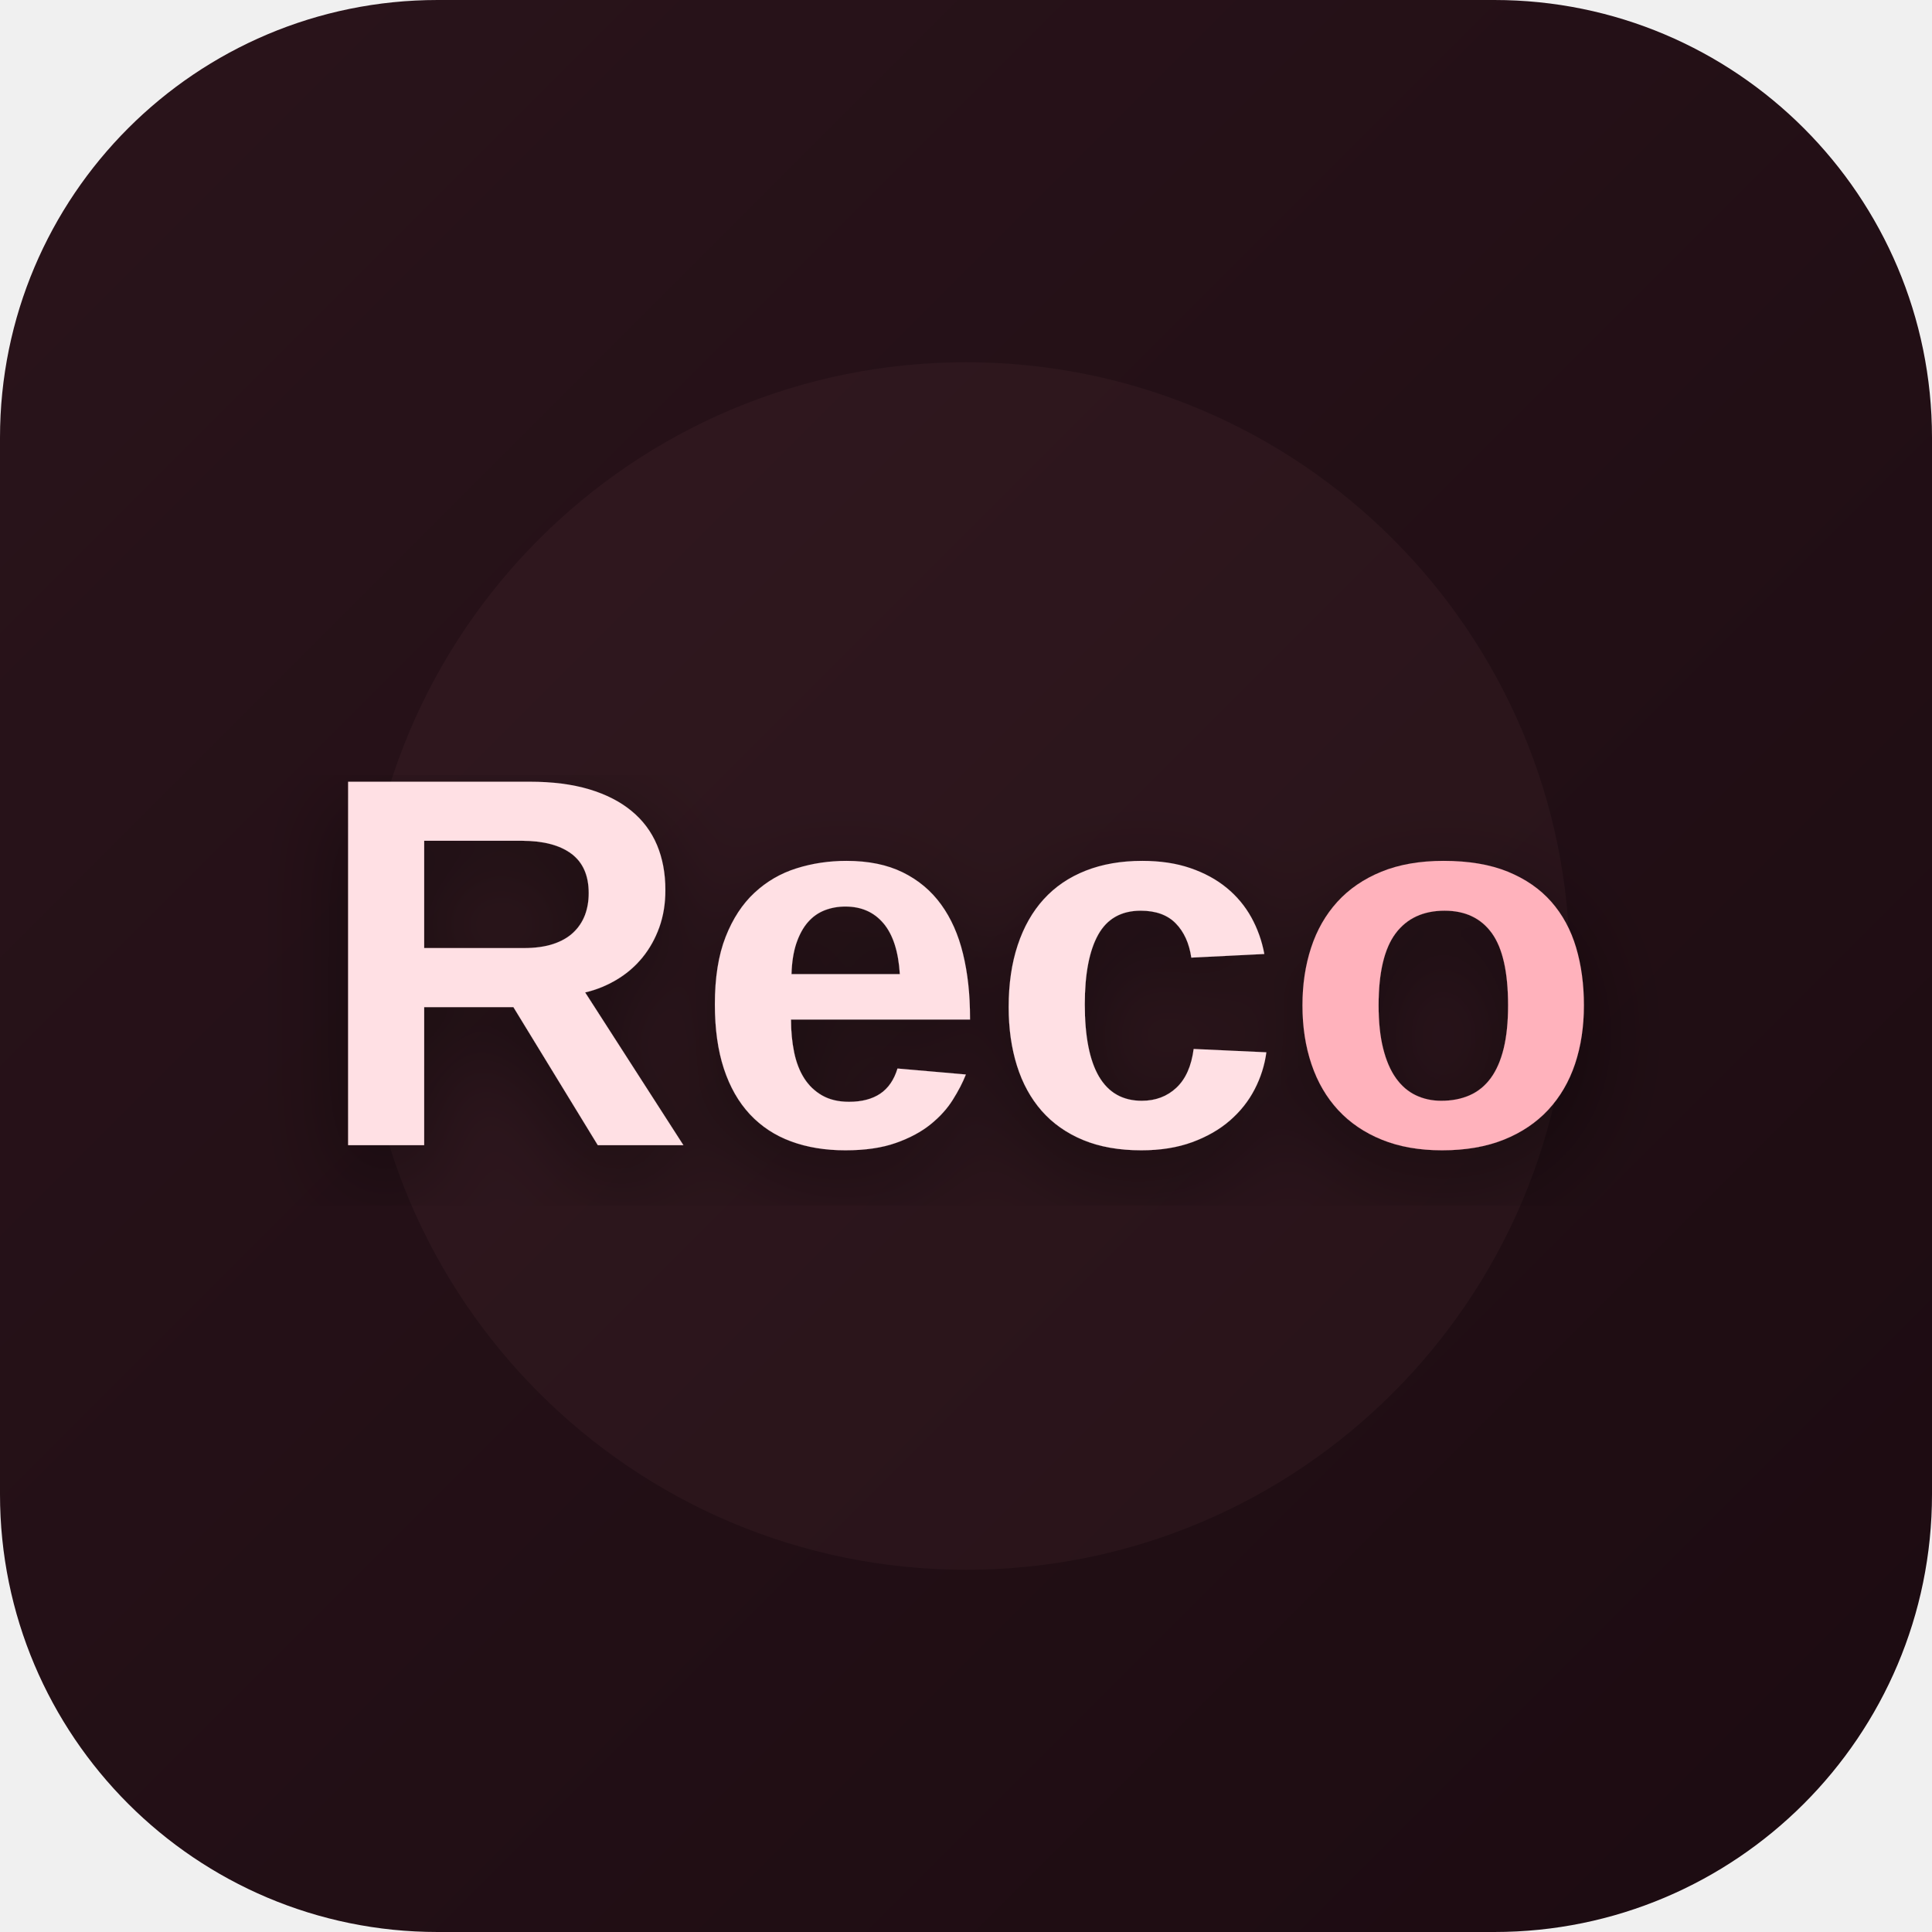
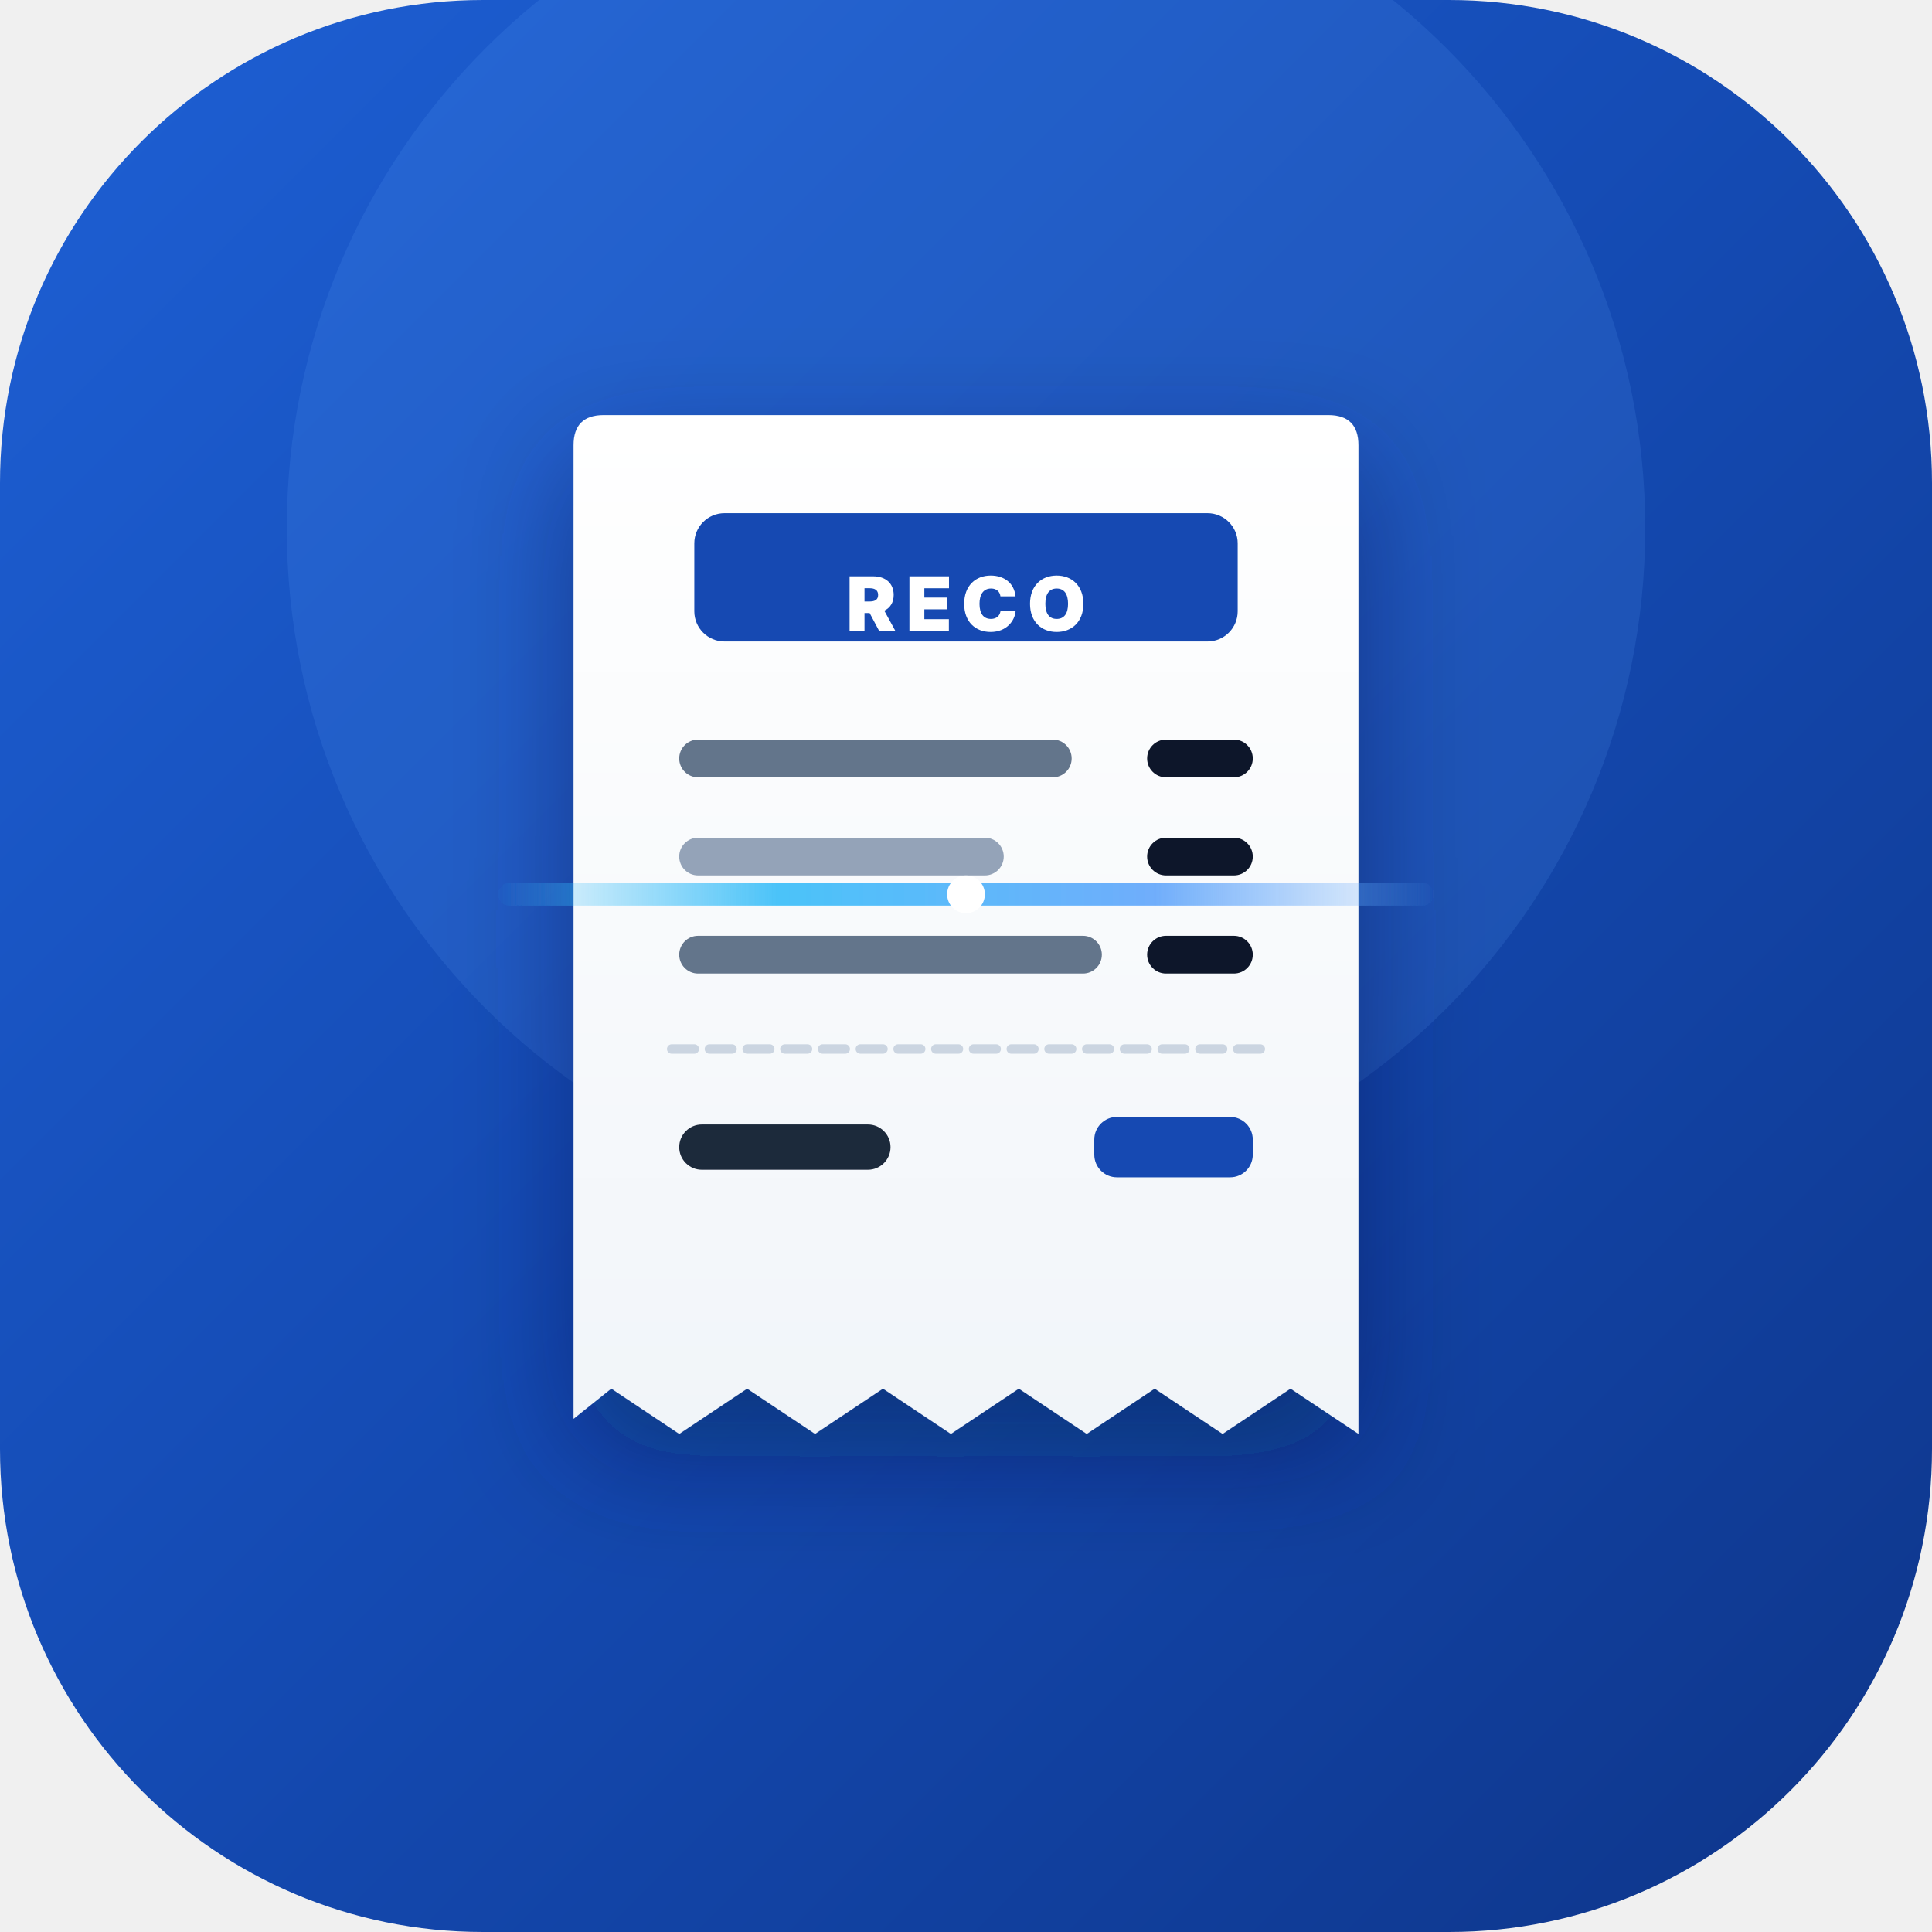
<svg xmlns="http://www.w3.org/2000/svg" viewBox="0 0 512 512" width="512" height="512">
  <defs>
-     <linearGradient id="bgDark" x1="0%" y1="0%" x2="100%" y2="100%">
-       <stop offset="0%" stop-color="#2a141b" />
-       <stop offset="100%" stop-color="#1c0b11" />
+     <linearGradient id="lightBg" x1="0%" y1="0%" x2="100%" y2="100%">
+       <stop offset="0%" stop-color="#1E60D5" />
+       <stop offset="50%" stop-color="#144AB2" />
+       <stop offset="100%" stop-color="#0E3589" />
    </linearGradient>
-     <filter id="shadowDark" x="-10%" y="-10%" width="125%" height="125%">
-       <feDropShadow dx="0" dy="8" stdDeviation="12" flood-color="#000000" flood-opacity="0.45" />
+     <linearGradient id="receiptGradLight" x1="0%" y1="0%" x2="0%" y2="100%">
+       <stop offset="0%" stop-color="#FFFFFF" />
+       <stop offset="100%" stop-color="#F1F5F9" />
+     </linearGradient>
+     <linearGradient id="accentBeamLight" x1="0%" y1="0%" x2="100%" y2="0%">
+       <stop offset="0%" stop-color="#38BDF8" stop-opacity="0" />
+       <stop offset="30%" stop-color="#38BDF8" stop-opacity="0.9" />
+       <stop offset="70%" stop-color="#60A5FA" stop-opacity="0.9" />
+       <stop offset="100%" stop-color="#60A5FA" stop-opacity="0" />
+     </linearGradient>
+     <filter id="cardShadowLight" x="-20%" y="-20%" width="140%" height="140%">
+       <feDropShadow dx="0" dy="12" stdDeviation="16" flood-color="#071940" flood-opacity="0.4" />
    </filter>
  </defs>
-   <rect width="512" height="512" rx="116" fill="url(#bgDark)" />
-   <circle cx="256" cy="256" r="160" fill="#ffb2bc" fill-opacity="0.04" />
-   <g filter="url(#shadowDark)">
-     <path d="M181.11 303.48L158.42 303.48L136.06 266.90L112.41 266.90L112.41 303.48L92.25 303.48L92.25 207.16L140.37 207.16Q149.39 207.16 156.13 209.17Q162.86 211.19 167.37 214.92Q171.88 218.64 174.11 223.94Q176.33 229.24 176.33 235.87Q176.33 241.27 174.72 245.75Q173.11 250.22 170.28 253.71Q167.44 257.20 163.54 259.55Q159.65 261.91 155.07 263.01L181.11 303.48M156.02 236.69Q156.02 229.65 151.41 226.23Q146.80 222.81 138.25 222.81L112.41 222.81L112.41 251.25L138.80 251.25Q143.31 251.25 146.56 250.19Q149.80 249.13 151.89 247.18Q153.97 245.23 155 242.57Q156.02 239.90 156.02 236.69M224.04 304.84Q216.04 304.84 209.65 302.48Q203.26 300.13 198.75 295.31Q194.24 290.49 191.84 283.21Q189.45 275.93 189.45 266.15Q189.45 255.56 192.29 248.31Q195.13 241.06 199.95 236.59Q204.76 232.11 211.05 230.13Q217.34 228.14 224.32 228.14Q233.07 228.14 239.25 231.19Q245.44 234.23 249.40 239.70Q253.37 245.17 255.21 252.79Q257.06 260.41 257.06 269.64L257.06 270.18L209.62 270.18Q209.62 274.83 210.44 278.83Q211.26 282.83 213.10 285.74Q214.95 288.64 217.89 290.32Q220.83 291.99 225 291.99Q230.06 291.99 233.27 289.84Q236.48 287.68 237.85 283.17L255.97 284.75Q254.74 287.89 252.51 291.44Q250.29 295 246.60 297.97Q242.91 300.95 237.41 302.89Q231.90 304.84 224.04 304.84M224.04 240.24Q221.10 240.24 218.54 241.23Q215.98 242.23 214.10 244.38Q212.22 246.53 211.05 249.95Q209.89 253.37 209.75 258.15L238.47 258.15Q237.92 249.20 234.16 244.72Q230.40 240.24 224.04 240.24M302.45 304.84Q293.63 304.84 287.04 302.11Q280.44 299.37 276.06 294.38Q271.69 289.39 269.50 282.39Q267.31 275.38 267.31 266.90Q267.31 257.67 269.71 250.46Q272.10 243.25 276.61 238.29Q281.12 233.34 287.72 230.74Q294.32 228.14 302.72 228.14Q309.90 228.14 315.47 230.06Q321.04 231.97 325.08 235.29Q329.11 238.60 331.61 243.11Q334.10 247.63 335.06 252.82L315.71 253.78Q314.89 248.10 311.61 244.72Q308.33 241.34 302.31 241.34Q294.59 241.34 291.03 247.69Q287.48 254.05 287.48 266.15Q287.48 291.72 302.59 291.72Q308.06 291.72 311.75 288.27Q315.44 284.81 316.33 277.98L335.60 278.87Q334.92 283.99 332.49 288.68Q330.07 293.36 325.93 296.95Q321.80 300.54 315.92 302.69Q310.04 304.84 302.45 304.84" fill="#FFE0E4" />
-     <path d="M419.75 266.42Q419.75 274.90 417.40 281.94Q415.04 288.98 410.32 294.08Q405.60 299.17 398.56 302.01Q391.52 304.84 382.16 304.84Q373.13 304.84 366.23 302.04Q359.33 299.24 354.64 294.18Q349.96 289.12 347.57 282.04Q345.17 274.97 345.17 266.42Q345.17 258.15 347.46 251.15Q349.75 244.14 354.40 239.01Q359.05 233.89 366.09 231.01Q373.13 228.14 382.57 228.14Q392.55 228.14 399.59 231.01Q406.63 233.89 411.11 238.98Q415.58 244.07 417.67 251.08Q419.75 258.08 419.75 266.42M399.66 266.42Q399.66 253.23 395.35 247.28Q391.04 241.34 382.84 241.34Q374.36 241.34 369.85 247.35Q365.34 253.37 365.34 266.42Q365.34 273.06 366.54 277.84Q367.73 282.63 369.92 285.70Q372.11 288.78 375.18 290.25Q378.26 291.72 381.95 291.72Q386.19 291.72 389.51 290.25Q392.82 288.78 395.08 285.70Q397.33 282.63 398.50 277.84Q399.66 273.06 399.66 266.42" fill="#FFB2BC" />
+   <rect width="512" height="512" rx="128" fill="url(#lightBg)" />
+   <circle cx="256" cy="140" r="180" fill="#60A5FA" fill-opacity="0.15" />
+   <g filter="url(#cardShadowLight)">
+     <path d="M 160 110               L 352 110               Q 360 110 360 118               L 360 380               L 342 368               L 324 380               L 306 368               L 288 380               L 270 368               L 252 380               L 234 368               L 216 380               L 198 368               L 180 380               L 162 368               L 152 376               L 152 118               Q 152 110 160 110 Z" fill="url(#receiptGradLight)" />
+     <rect x="184" y="136" width="144" height="34" rx="8" fill="#144AB2" />
+     <text x="256" y="160" font-family="system-ui, -apple-system, sans-serif" font-weight="900" font-size="20" fill="#FFFFFF" letter-spacing="2.5" text-anchor="middle" dominant-baseline="central">RECO</text>
+     <rect x="180" y="196" width="104" height="10" rx="5" fill="#64748B" />
+     <rect x="304" y="196" width="28" height="10" rx="5" fill="#0F172A" />
+     <rect x="180" y="222" width="86" height="10" rx="5" fill="#94A3B8" />
+     <rect x="304" y="222" width="28" height="10" rx="5" fill="#0F172A" />
+     <rect x="180" y="248" width="112" height="10" rx="5" fill="#64748B" />
+     <rect x="304" y="248" width="28" height="10" rx="5" fill="#0F172A" />
+     <line x1="178" y1="278" x2="334" y2="278" stroke="#CBD5E1" stroke-width="2.5" stroke-dasharray="6 4" stroke-linecap="round" />
+     <rect x="180" y="298" width="56" height="12" rx="6" fill="#1E293B" />
+     <rect x="290" y="296" width="42" height="16" rx="6" fill="#144AB2" />
+     <rect x="132" y="234" width="248" height="6" rx="3" fill="url(#accentBeamLight)" />
+     <circle cx="256" cy="237" r="5" fill="#FFFFFF" />
  </g>
</svg>
